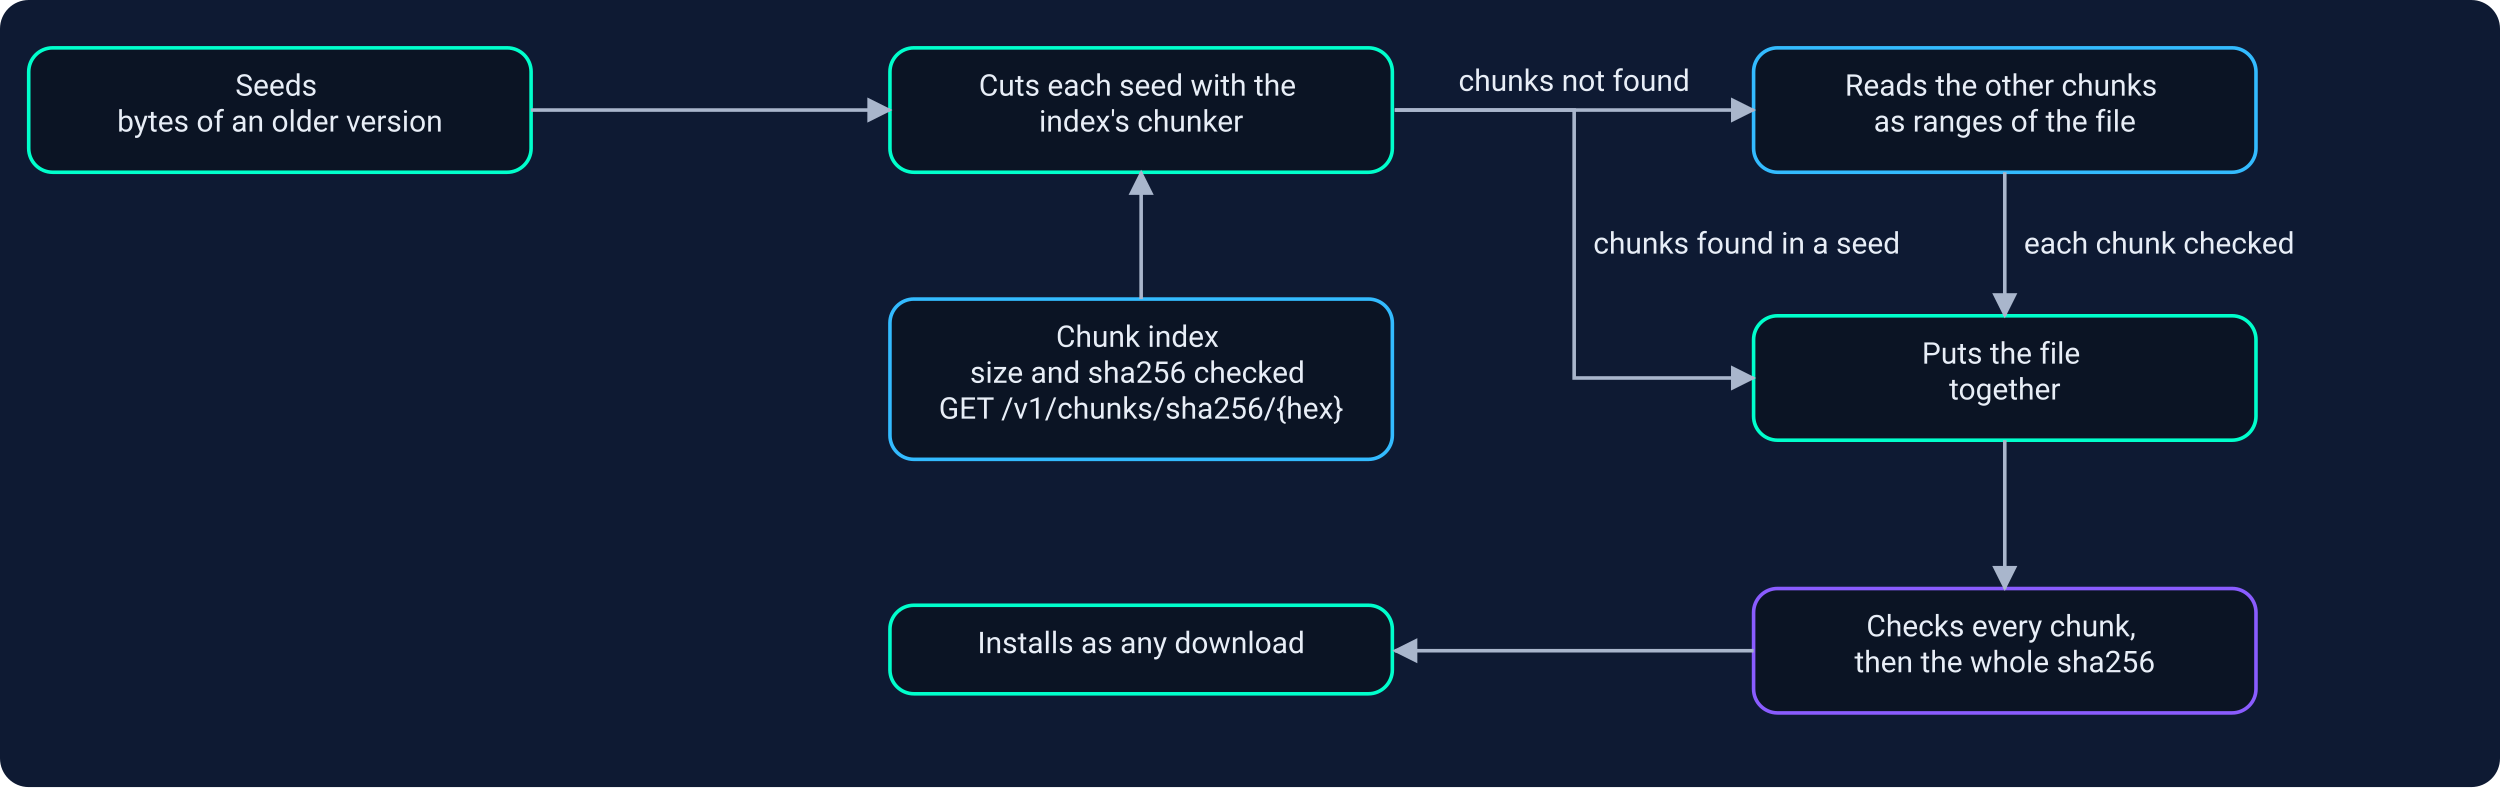
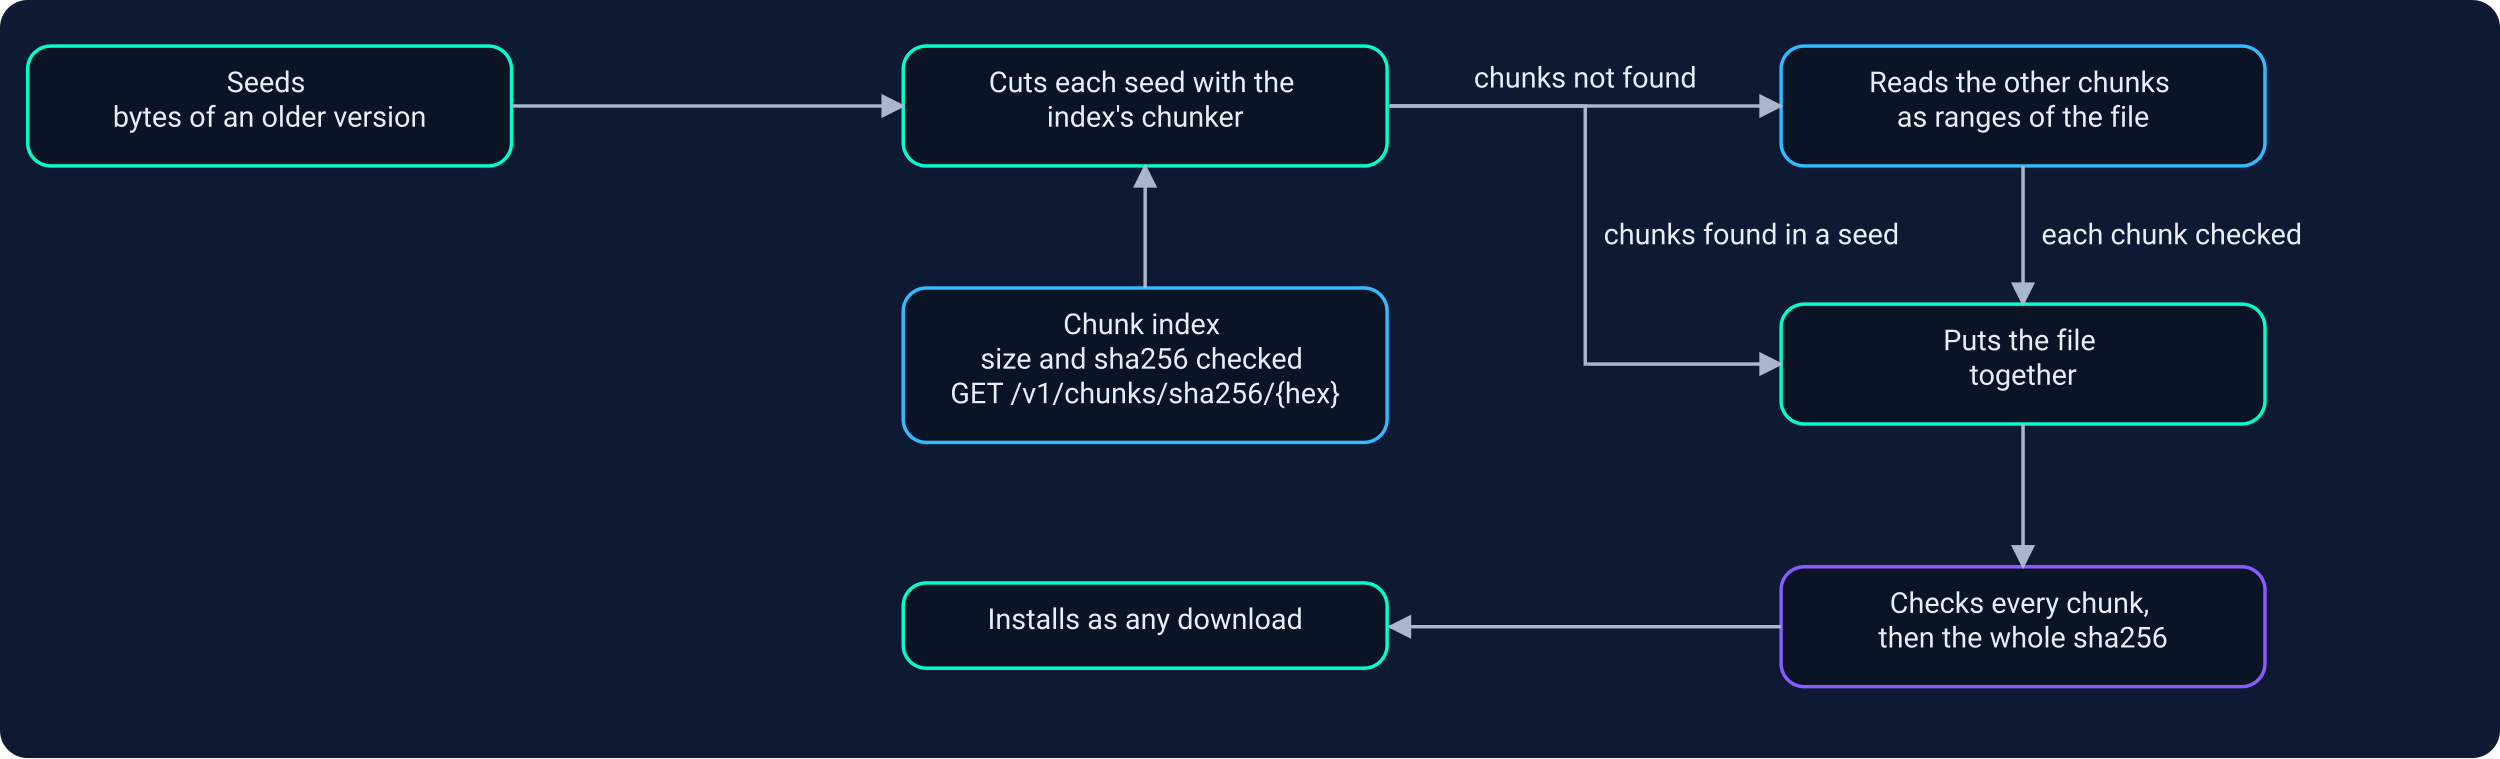
- <svg xmlns="http://www.w3.org/2000/svg" class="dg" viewBox="0 0 1045 329" width="1045" height="329" role="img" aria-label="Updating a file from an older version, chunk by chunk">
+ <svg xmlns="http://www.w3.org/2000/svg" class="dg" viewBox="0 0 1085 329" width="1085" height="329" role="img" aria-label="Updating a file from an older version, chunk by chunk">
  <style>svg{font-family:-apple-system,'Segoe UI',Roboto,Helvetica,Arial,sans-serif;font-size:12.5px}.mono{font-family:ui-monospace,SFMono-Regular,Menlo,Consolas,monospace;font-size:12px}.dg-bg{fill:#0e1a33}text{fill:#e8eef7}.dg-head{fill:#a9b6cc}.dg-life{stroke:#22324f;stroke-width:1.5;stroke-dasharray:3 5}.dg-actor{fill:#0b1424;stroke:#00ffcc;stroke-width:1.5}.dg-actortext{font-weight:600}.dg-msg{stroke:#a9b6cc;stroke-width:1.5;fill:none}.dg-dash{stroke-dasharray:5 4}.dg-badline{stroke:#ff6b81}.dg-halo{paint-order:stroke;stroke:#0e1a33;stroke-width:4px;stroke-linejoin:round}.dg-note{fill:#0b1424;stroke:#6f7e9c;stroke-width:1}text.dg-notetext{fill:#a9b6cc}.dg-sep{stroke:#22324f;stroke-width:1;stroke-dasharray:2 4}.dg-sepbg{fill:#0b1424;stroke:#33bbff;stroke-width:1}text.dg-septext{fill:#33bbff;font-weight:600}.dg-node{fill:#0b1424;stroke:#22324f;stroke-width:1.5}.dg-dev{stroke:#00ffcc}.dg-srv{stroke:#33bbff}.dg-key{stroke:#8a5cff}.dg-bad{stroke:#ff6b81}.dg-zone{fill:none;stroke:#22324f;stroke-width:1.5}text.dg-zonetext{fill:#00ffcc;font-weight:600}text.dg-ref{fill:#6f7e9c;font-size:11px}</style>
  <defs>
    <marker id="dg-arrow" viewBox="0 0 10 10" refX="9" refY="5" markerWidth="7" markerHeight="7" orient="auto-start-reverse">
      <path class="dg-head" d="M0 0L10 5L0 10z" />
    </marker>
  </defs>
-   <rect class="dg-bg" width="1045" height="329" rx="12" />
+   <rect class="dg-bg" width="1085" height="329" rx="12" />
  <rect class="dg-node dg-dev" x="12" y="20" width="210" height="52" rx="10" />
  <text class="dg-nodetext " x="117" y="40" text-anchor="middle">
    <tspan x="117" dy="0">Seeds</tspan>
    <tspan x="117" dy="15">bytes of an older version</tspan>
  </text>
-   <rect class="dg-node dg-dev" x="372" y="20" width="210" height="52" rx="10" />
-   <text class="dg-nodetext " x="477" y="40" text-anchor="middle">
-     <tspan x="477" dy="0">Cuts each seed with the</tspan>
-     <tspan x="477" dy="15">index's chunker</tspan>
+   <rect class="dg-node dg-dev" x="392" y="20" width="210" height="52" rx="10" />
+   <text class="dg-nodetext " x="497" y="40" text-anchor="middle">
+     <tspan x="497" dy="0">Cuts each seed with the</tspan>
+     <tspan x="497" dy="15">index's chunker</tspan>
  </text>
-   <rect class="dg-node dg-srv" x="733" y="20" width="210" height="52" rx="10" />
-   <text class="dg-nodetext " x="838" y="40" text-anchor="middle">
-     <tspan x="838" dy="0">Reads the other chunks</tspan>
-     <tspan x="838" dy="15">as ranges of the file</tspan>
+   <rect class="dg-node dg-srv" x="773" y="20" width="210" height="52" rx="10" />
+   <text class="dg-nodetext " x="878" y="40" text-anchor="middle">
+     <tspan x="878" dy="0">Reads the other chunks</tspan>
+     <tspan x="878" dy="15">as ranges of the file</tspan>
  </text>
-   <rect class="dg-node dg-srv" x="372" y="125" width="210" height="67" rx="10" />
-   <text class="dg-nodetext " x="477" y="145" text-anchor="middle">
-     <tspan x="477" dy="0">Chunk index</tspan>
-     <tspan x="477" dy="15">size and sha256 checked</tspan>
-     <tspan x="477" dy="15">GET /v1/chunks/sha256/{hex}</tspan>
+   <rect class="dg-node dg-srv" x="392" y="125" width="210" height="67" rx="10" />
+   <text class="dg-nodetext " x="497" y="145" text-anchor="middle">
+     <tspan x="497" dy="0">Chunk index</tspan>
+     <tspan x="497" dy="15">size and sha256 checked</tspan>
+     <tspan x="497" dy="15">GET /v1/chunks/sha256/{hex}</tspan>
  </text>
-   <rect class="dg-node dg-dev" x="733" y="132" width="210" height="52" rx="10" />
-   <text class="dg-nodetext " x="838" y="152" text-anchor="middle">
-     <tspan x="838" dy="0">Puts the file</tspan>
-     <tspan x="838" dy="15">together</tspan>
+   <rect class="dg-node dg-dev" x="773" y="132" width="210" height="52" rx="10" />
+   <text class="dg-nodetext " x="878" y="152" text-anchor="middle">
+     <tspan x="878" dy="0">Puts the file</tspan>
+     <tspan x="878" dy="15">together</tspan>
  </text>
-   <rect class="dg-node dg-key" x="733" y="246" width="210" height="52" rx="10" />
-   <text class="dg-nodetext " x="838" y="266" text-anchor="middle">
-     <tspan x="838" dy="0">Checks every chunk,</tspan>
-     <tspan x="838" dy="15">then the whole sha256</tspan>
+   <rect class="dg-node dg-key" x="773" y="246" width="210" height="52" rx="10" />
+   <text class="dg-nodetext " x="878" y="266" text-anchor="middle">
+     <tspan x="878" dy="0">Checks every chunk,</tspan>
+     <tspan x="878" dy="15">then the whole sha256</tspan>
  </text>
-   <rect class="dg-node dg-dev" x="372" y="253" width="210" height="37" rx="10" />
-   <text class="dg-nodetext " x="477" y="273" text-anchor="middle">
-     <tspan x="477" dy="0">Installs as any download</tspan>
+   <rect class="dg-node dg-dev" x="392" y="253" width="210" height="37" rx="10" />
+   <text class="dg-nodetext " x="497" y="273" text-anchor="middle">
+     <tspan x="497" dy="0">Installs as any download</tspan>
  </text>
-   <path class="dg-msg" d="M222 46H372" fill="none" marker-end="url(#dg-arrow)" />
-   <path class="dg-msg" d="M477 125V72" fill="none" marker-end="url(#dg-arrow)" />
-   <path class="dg-msg" d="M583 46H733" fill="none" marker-end="url(#dg-arrow)" />
-   <text class="dg-label dg-halo " x="658" y="38" text-anchor="middle">
-     <tspan x="658" dy="0">chunks not found</tspan>
+   <path class="dg-msg" d="M222 46H392" fill="none" marker-end="url(#dg-arrow)" />
+   <path class="dg-msg" d="M497 125V72" fill="none" marker-end="url(#dg-arrow)" />
+   <path class="dg-msg" d="M603 46H773" fill="none" marker-end="url(#dg-arrow)" />
+   <text class="dg-label dg-halo " x="688" y="38" text-anchor="middle">
+     <tspan x="688" dy="0">chunks not found</tspan>
  </text>
-   <path class="dg-msg" d="M583 46H658V158H733" fill="none" marker-end="url(#dg-arrow)" />
-   <text class="dg-label dg-halo " x="666" y="106" text-anchor="start">
-     <tspan x="666" dy="0">chunks found in a seed</tspan>
+   <path class="dg-msg" d="M603 46H688V158H773" fill="none" marker-end="url(#dg-arrow)" />
+   <text class="dg-label dg-halo " x="696" y="106" text-anchor="start">
+     <tspan x="696" dy="0">chunks found in a seed</tspan>
  </text>
-   <path class="dg-msg" d="M838 72V132" fill="none" marker-end="url(#dg-arrow)" />
-   <text class="dg-label dg-halo " x="846" y="106" text-anchor="start">
-     <tspan x="846" dy="0">each chunk checked</tspan>
+   <path class="dg-msg" d="M878 72V132" fill="none" marker-end="url(#dg-arrow)" />
+   <text class="dg-label dg-halo " x="886" y="106" text-anchor="start">
+     <tspan x="886" dy="0">each chunk checked</tspan>
  </text>
-   <path class="dg-msg" d="M838 184V246" fill="none" marker-end="url(#dg-arrow)" />
-   <path class="dg-msg" d="M733 272H583" fill="none" marker-end="url(#dg-arrow)" />
+   <path class="dg-msg" d="M878 184V246" fill="none" marker-end="url(#dg-arrow)" />
+   <path class="dg-msg" d="M773 272H603" fill="none" marker-end="url(#dg-arrow)" />
</svg>
